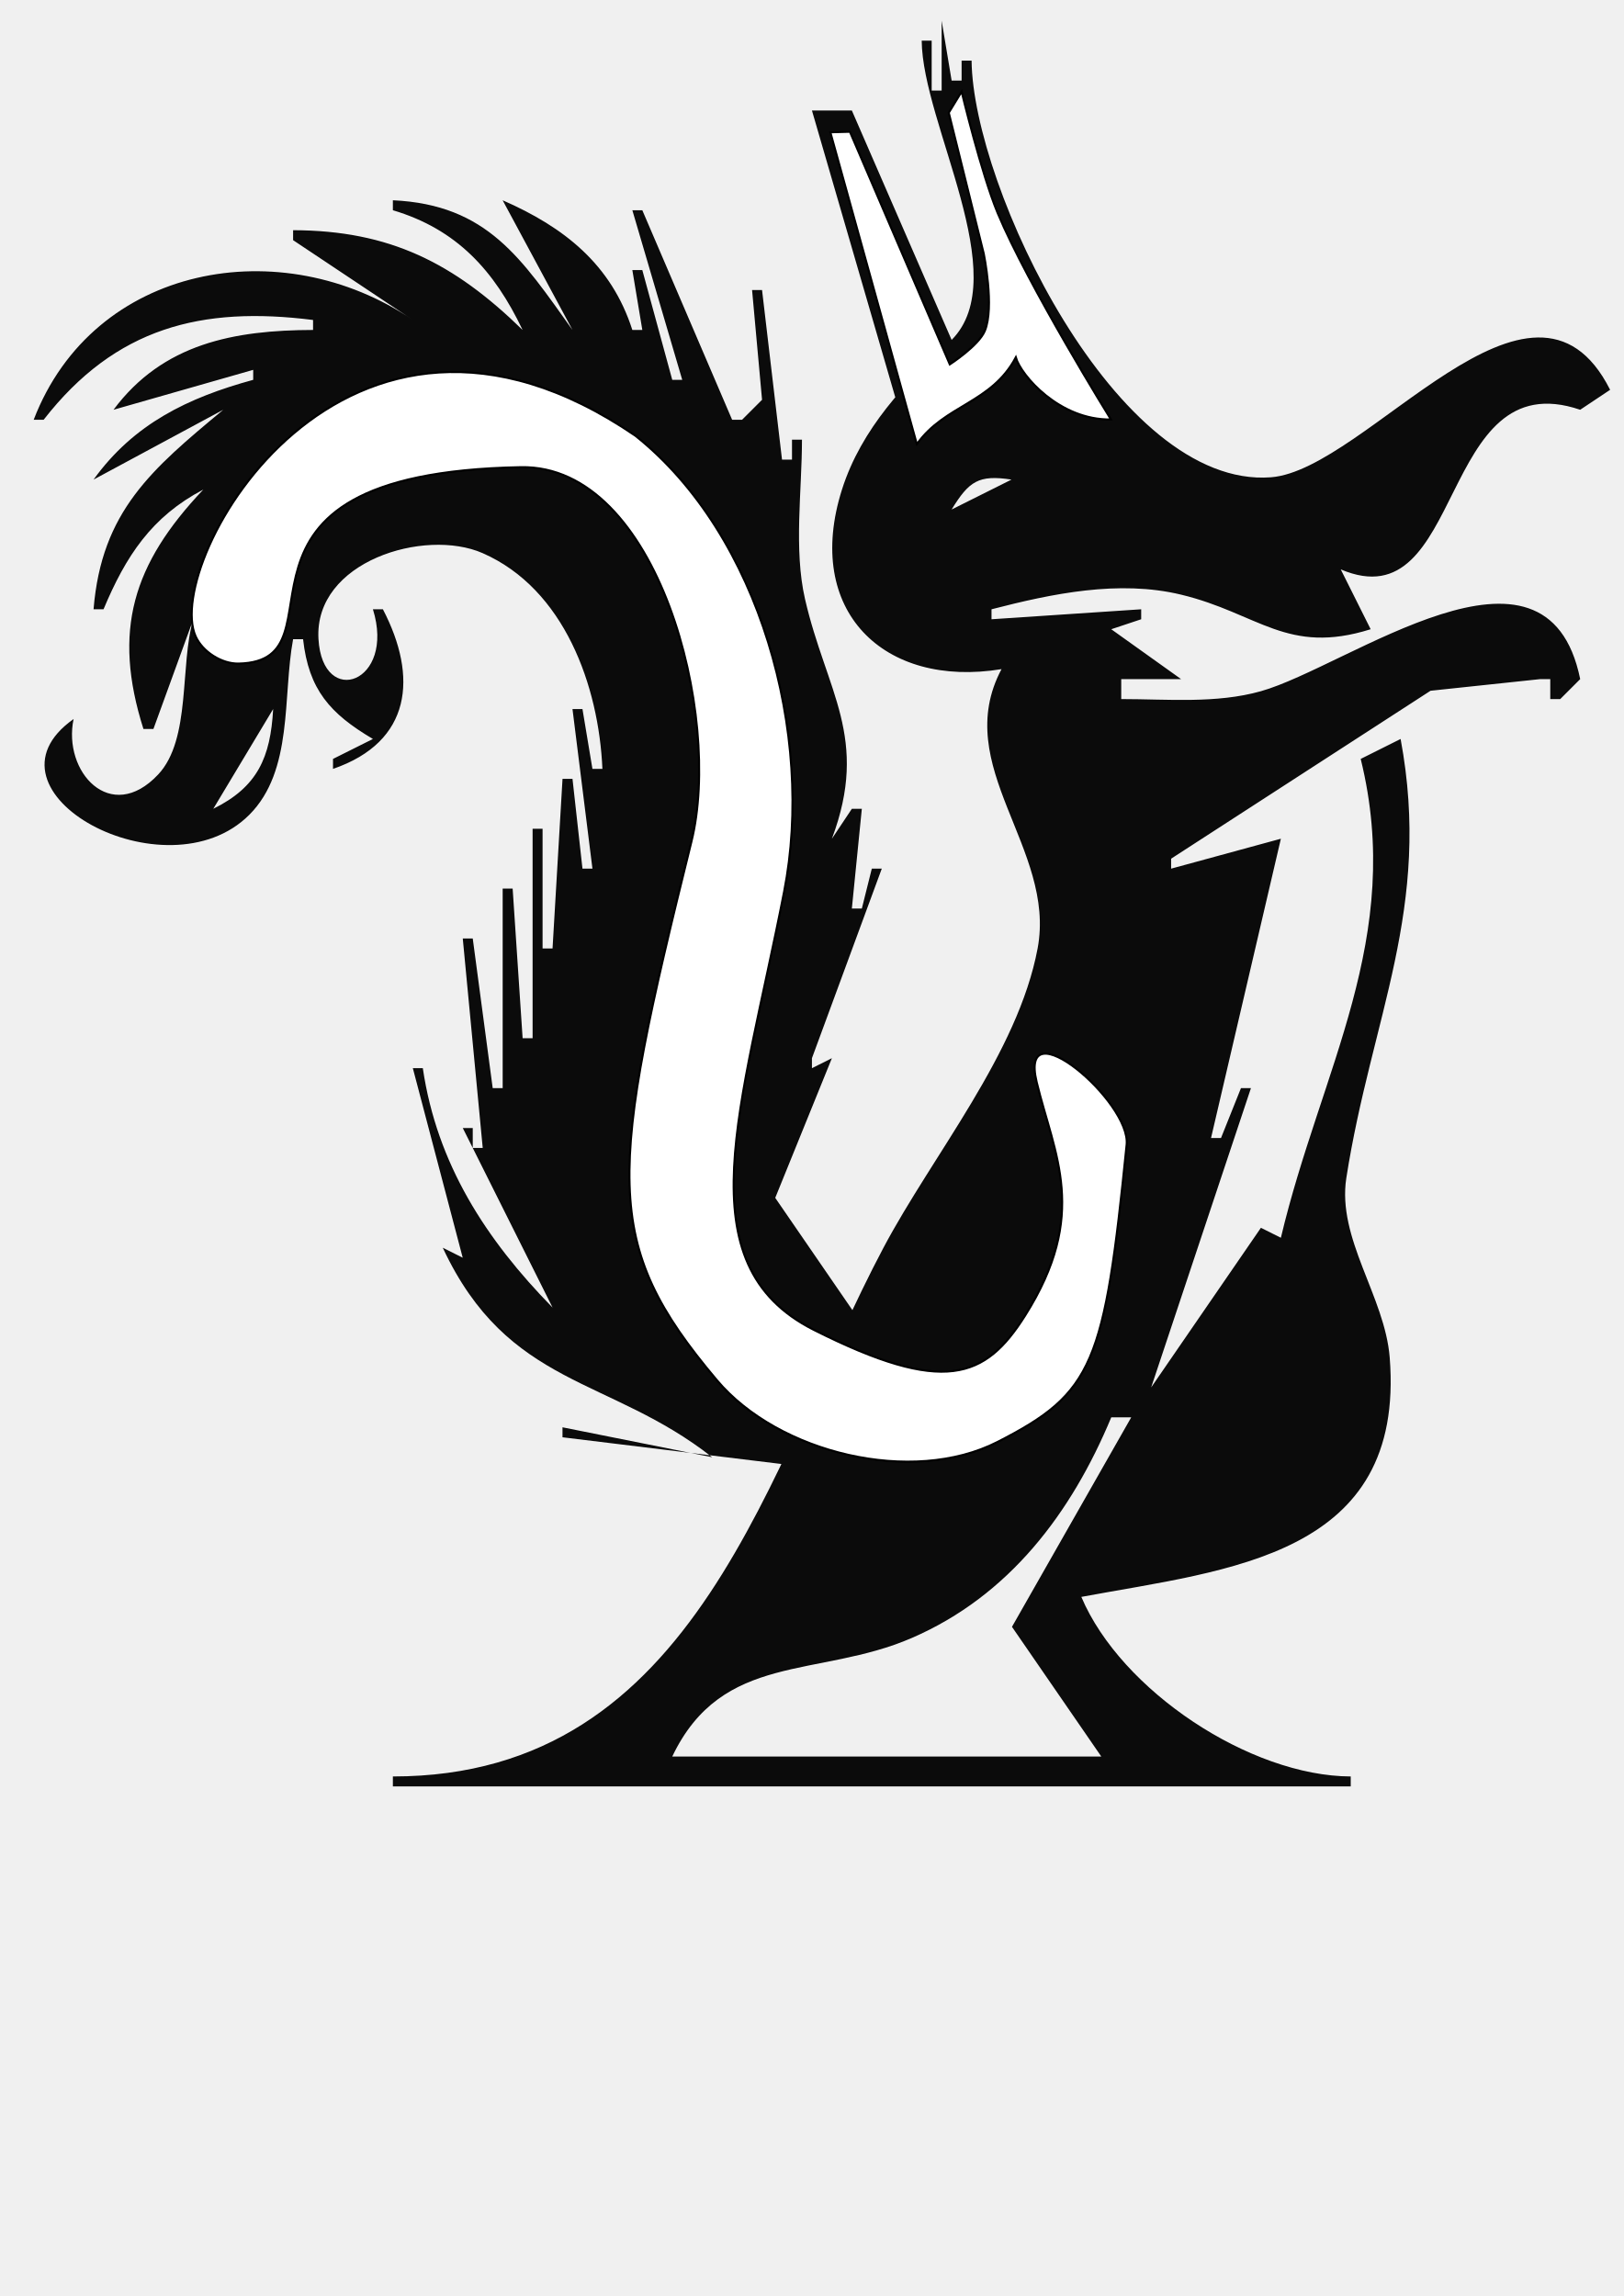
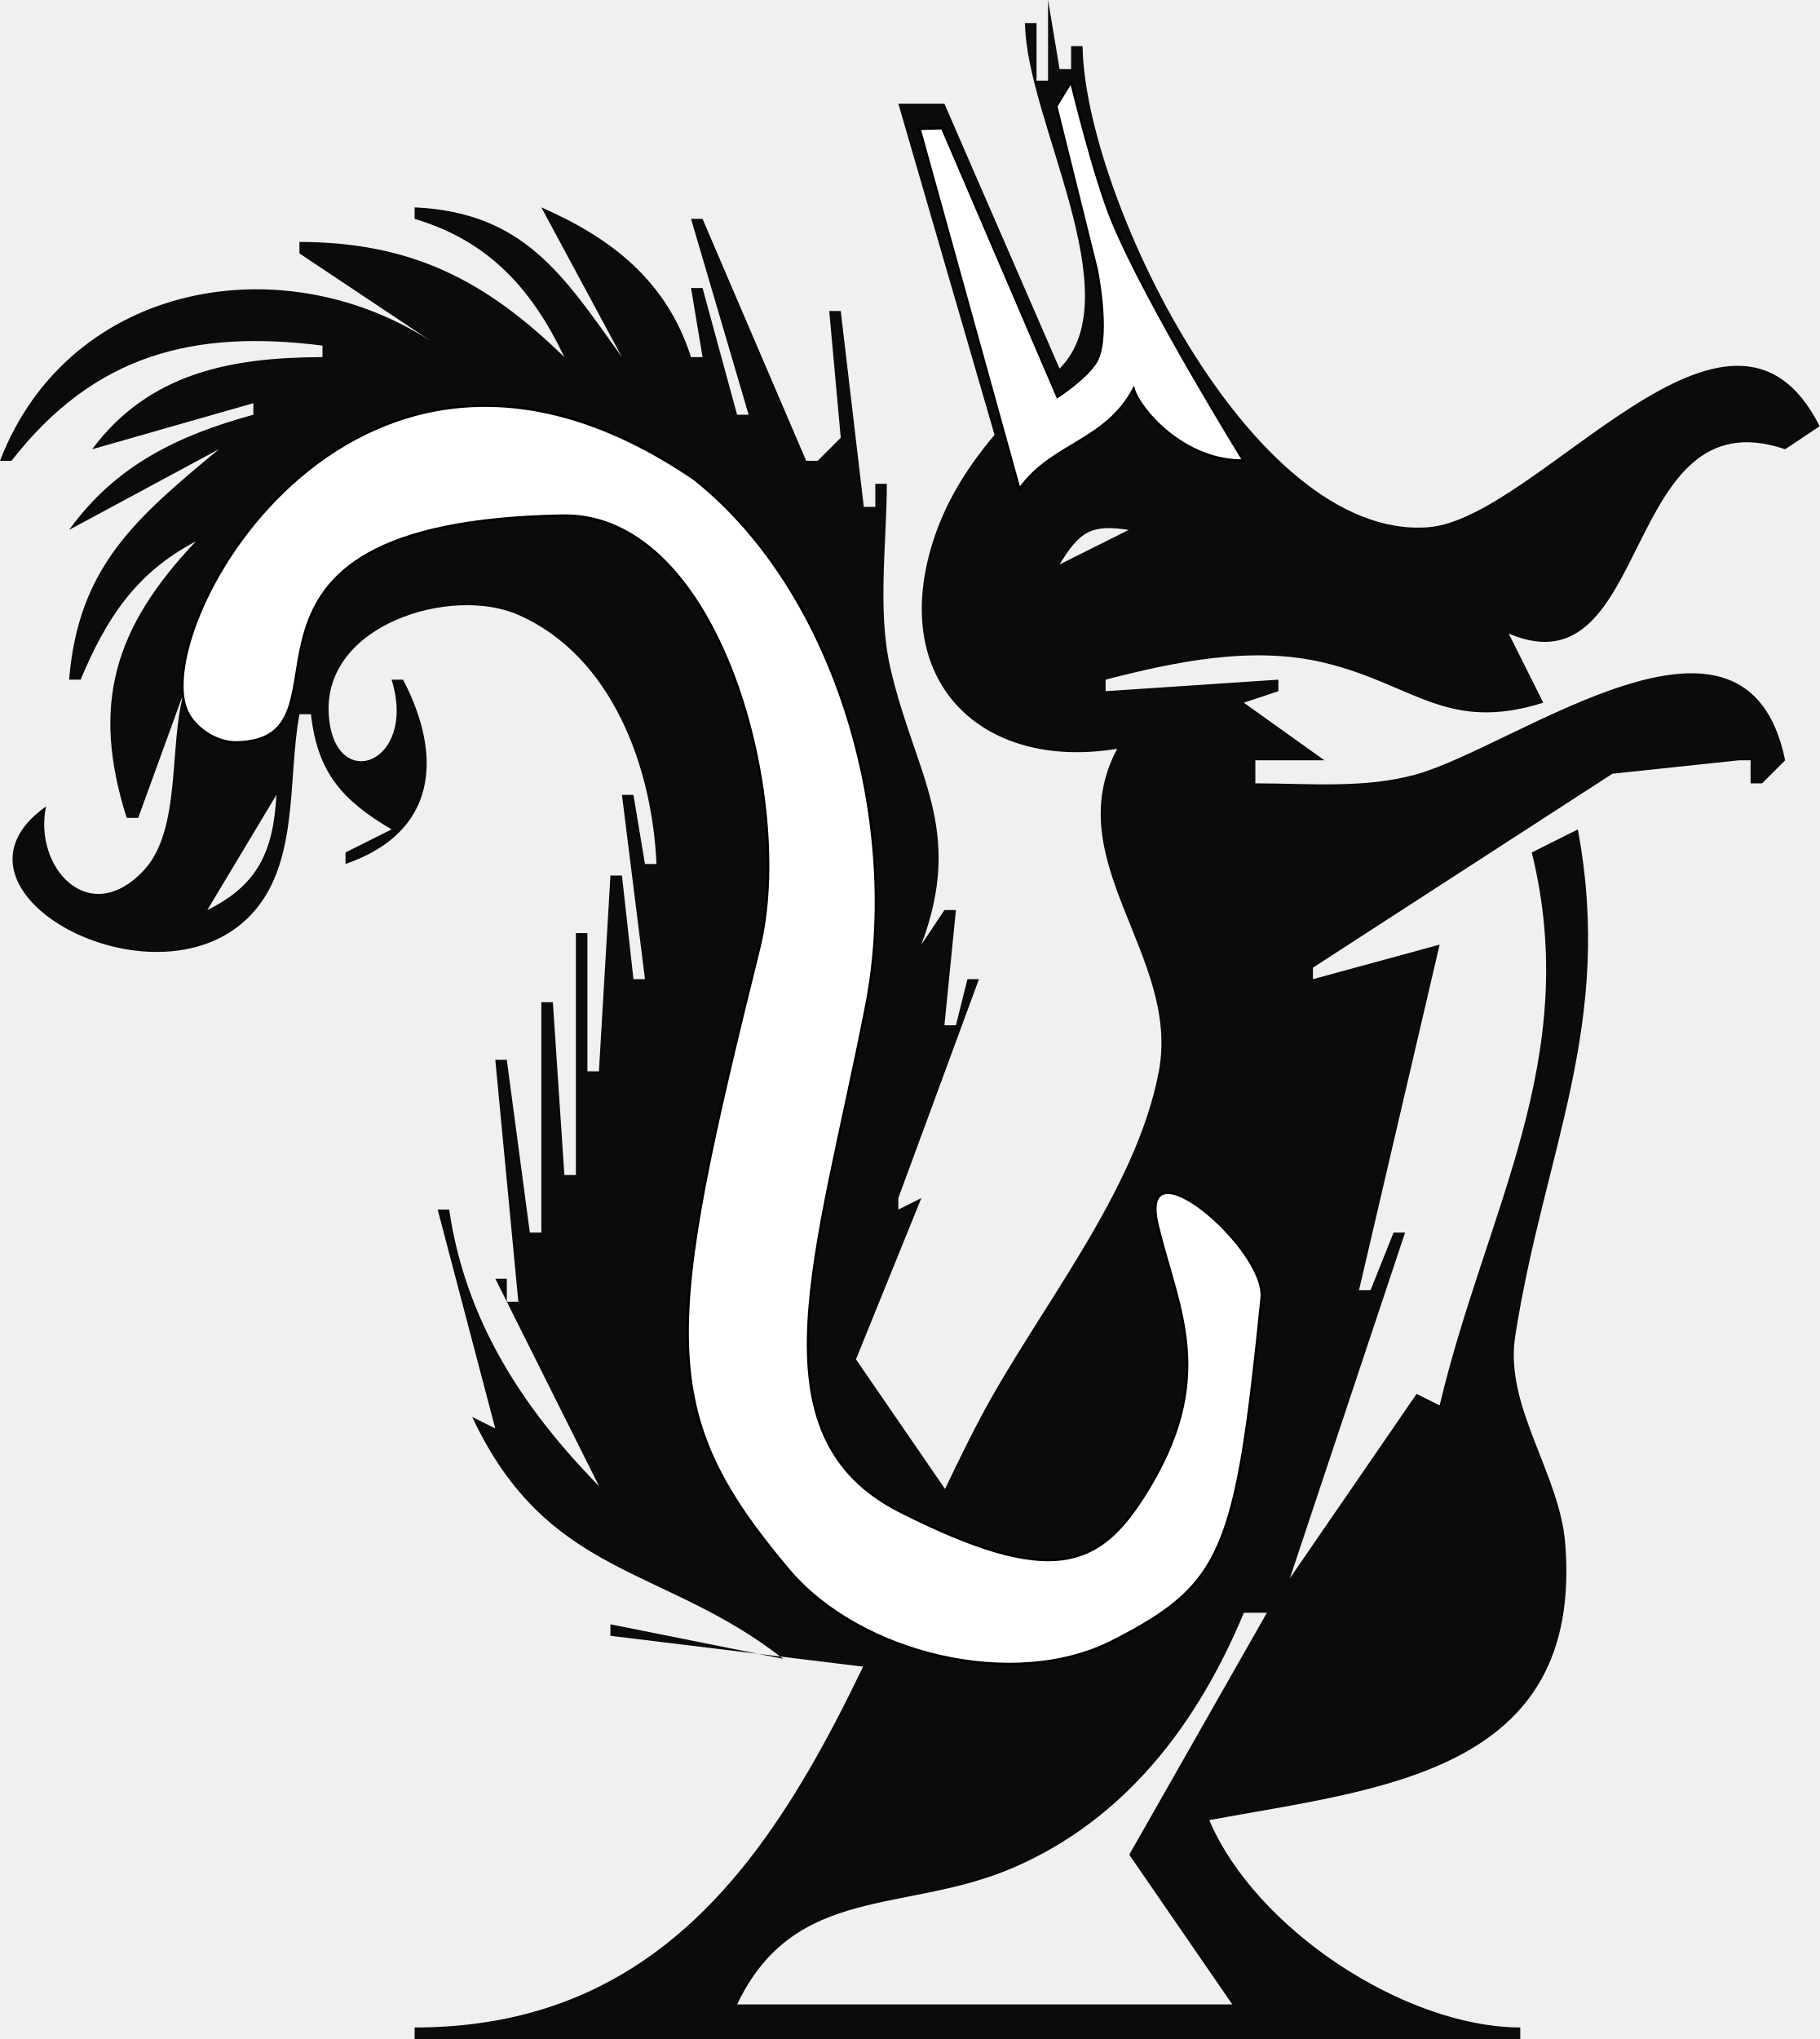
- <svg xmlns="http://www.w3.org/2000/svg" width="210mm" height="297mm" viewBox="0 0 210 297" version="1.1" id="svg1">
+ <svg xmlns="http://www.w3.org/2000/svg" width="203.89mm" height="228.408mm" viewBox="0 0 203.89 228.408" version="1.1" id="svg1">
  <defs id="defs1" />
-   <g id="layer1">
+   <g id="layer1" transform="translate(-4.35693,-2.678066)">
    <path style="fill:#0b0b0b;stroke:none;stroke-width:1.29" d="m 121.787,2.678 v 9.033 h -1.29 V 5.259 h -1.29 c 0.089,10.792 12.013,30.505 3.871,38.713 L 110.173,14.292 h -3.871 -1.29 l 11.669,40.169 6.223,-10.33 c -5.796,5.339 -11.508,11.316 -14.009,19.198 -4.977,15.686 5.416,25.729 20.635,23.228 -6.673,12.568 7.105,23.173 4.668,36.132 -2.552,13.567 -13.548,26.663 -19.937,38.713 -14.939,28.175 -23.933,68.389 -63.448,68.393 v 1.29 H 174.695 v -1.29 c -13.006,-0.044 -29.701,-11.088 -34.842,-23.228 19.115,-3.551 41.921,-5.224 39.883,-30.971 -0.624,-7.88 -6.834,-15.367 -5.608,-23.228 3.244,-20.796 11.101,-34.87 7.019,-56.779 l -5.162,2.581 c 5.7,23.138 -5.172,40.202 -10.324,61.941 l -2.581,-1.29 -14.195,20.647 12.904,-38.713 h -1.29 l -2.581,6.452 h -1.29 l 9.033,-38.713 -14.195,3.871 v -1.29 l 33.551,-21.722 14.195,-1.506 h 1.29 v 2.581 h 1.29 l 2.581,-2.581 c -4.332,-21.233 -29.953,-1.641 -41.294,1.563 -5.779,1.633 -12.122,1.018 -18.066,1.018 v -2.581 h 7.743 l -9.033,-6.452 3.871,-1.29 V 78.814 l -19.357,1.29 V 78.814 c 7.824,-2.024 16.474,-3.832 24.518,-1.893 10.002,2.411 13.707,7.871 24.518,4.474 l -3.871,-7.743 c 16.193,6.896 12.463,-26.949 30.971,-20.647 l 3.871,-2.581 C 198.199,30.503 176.762,60.799 164.371,61.74 144.401,63.255 125.841,24.163 125.658,7.84 h -1.29 v 2.581 h -1.29 L 121.787,2.678 M 50.813,25.906 v 1.29 c 8.268,2.456 13.128,7.82 16.776,15.485 C 58.69,33.993 50.386,29.812 37.908,29.777 v 1.29 L 53.394,41.391 C 36.463,29.865 12.117,34.123 4.357,54.296 H 5.647 C 14.95,42.346 26.094,39.572 40.489,41.391 v 1.29 C 30.295,42.71 21.07,44.425 14.68,53.005 L 32.747,47.843 v 1.29 c -8.449,2.311 -15.436,5.68 -20.647,12.904 L 28.875,53.005 C 19.617,60.701 13.137,66.123 12.1,78.814 h 1.29 C 16.264,71.958 19.592,66.837 26.294,63.329 17.143,72.982 14.527,81.603 18.552,94.299 h 1.29 L 25.004,80.104 C 23.228,85.952 24.756,95.614 20.451,100.191 14.302,106.727 8.085,99.809 9.519,93.009 -3.734,102.381 21.508,116.134 32.238,105.404 37.966,99.676 36.535,90.082 37.908,82.685 h 1.29 c 0.726,6.517 3.473,9.621 9.033,12.904 l -5.162,2.581 v 1.29 C 53.251,95.959 54.073,87.542 49.522,78.814 h -1.29 c 2.954,9.505 -6.512,12.88 -7.043,3.85 C 40.598,72.597 54.943,68.28 62.408,71.546 72.997,76.179 77.444,88.735 77.912,99.461 h -1.29 l -1.29,-7.743 h -1.29 l 2.581,20.647 h -1.29 l -1.29,-11.614 h -1.29 l -1.29,21.937 h -1.29 v -15.485 h -1.29 v 27.099 h -1.29 l -1.29,-19.357 h -1.29 v 25.809 h -1.29 l -2.581,-19.357 h -1.29 l 2.581,27.099 h -1.29 v -2.581 h -1.29 l 11.614,23.228 C 62.835,160.332 56.514,150.563 54.684,138.174 h -1.29 l 6.452,24.518 -2.581,-1.29 c 8.467,18.109 21.536,16.627 34.842,27.099 L 72.75,184.63 v 1.29 l 29.883,3.647 8.12,-19.357 -10.489,-15.261 7.328,-18.066 -2.581,1.29 v -1.29 l 9.033,-24.518 h -1.29 l -1.29,5.162 h -1.29 l 1.29,-12.904 h -1.29 l -2.581,3.871 c 4.897,-13.077 -0.73,-19.03 -3.481,-31.021 -1.47,-6.409 -0.39,-14.039 -0.39,-20.596 h -1.29 v 2.581 h -1.29 L 98.559,37.52 H 97.269 l 1.29,14.195 -2.581,2.581 H 94.688 L 83.074,27.196 h -1.29 l 6.452,21.937 H 86.945 L 83.074,34.939 h -1.29 l 1.29,7.743 H 81.783 C 79.073,34.217 72.976,29.389 65.008,25.906 l 9.033,16.776 C 67.461,33.478 63.06,26.474 50.813,25.906 m 80.007,36.132 -7.743,3.871 c 2.247,-3.662 3.485,-4.527 7.743,-3.871 m -103.235,0 -1.29,1.29 1.29,-1.29 m 7.743,29.68 c -0.342,6.245 -2.01,10.077 -7.743,12.904 l 7.743,-12.904 m 116.14,20.647 -1.29,1.29 1.29,-1.29 m -46.456,25.809 -1.29,1.29 1.29,-1.29 m -46.456,5.162 1.29,1.29 -1.29,-1.29 m 4.732,6.022 -0.43,0.86 0.43,-0.86 m -2.151,13.335 -1.29,1.29 1.29,-1.29 m 11.614,6.452 -1.29,1.29 1.29,-1.29 m 73.555,14.195 -15.424,27.099 11.552,16.776 H 86.945 c 6.48,-13.571 18.879,-10.097 30.971,-15.33 12.606,-5.455 20.657,-16.174 25.809,-28.545 h 2.581" id="path1" />
    <path style="fill:#ffffff;stroke:#000000;stroke-width:0.265px;stroke-linecap:butt;stroke-linejoin:miter;stroke-opacity:1" d="m 67.372,60.432 c -42.89,0.784 -21.688,25.1 -36.512,25.406 -2.199,0.045 -4.67,-1.533 -5.566,-3.542 -4.268,-9.572 19.125,-51.731 56.879,-25.933 16.169,12.887 23.208,38.676 19.242,58.968 -5.474,28.015 -13.066,48.176 3.852,56.7 16.849,8.49 22.163,6.287 27.29,-1.815 8.34,-13.181 3.8,-20.793 1.519,-30.241 -2.375,-9.838 12.197,2.559 11.637,8.095 -2.873,28.413 -4.253,32.096 -16.697,38.453 -11.031,5.635 -28.306,1.483 -36.293,-7.985 C 77.735,160.773 78.691,152.169 89.421,108.884 93.468,92.561 85.114,60.108 67.372,60.432 Z" id="path2" />
    <path style="fill:#ffffff;stroke:#000000;stroke-width:0.265px;stroke-linecap:butt;stroke-linejoin:miter;stroke-opacity:1" d="m 107.394,17.111 2.53,-0.067 12.917,30.094 c 0,0 3.72,-2.403 4.527,-4.328 1.288,-3.07 -0.133,-9.987 -0.133,-9.987 l -4.527,-18.243 1.665,-2.73 c 0,0 2.558,10.671 4.661,15.713 3.907,9.369 14.648,26.699 14.648,26.699 -6.679,0.1 -11.642,-5.726 -12.305,-8.029 -3.172,5.961 -9.166,6.104 -12.797,11.221 z" id="path3" />
  </g>
</svg>
